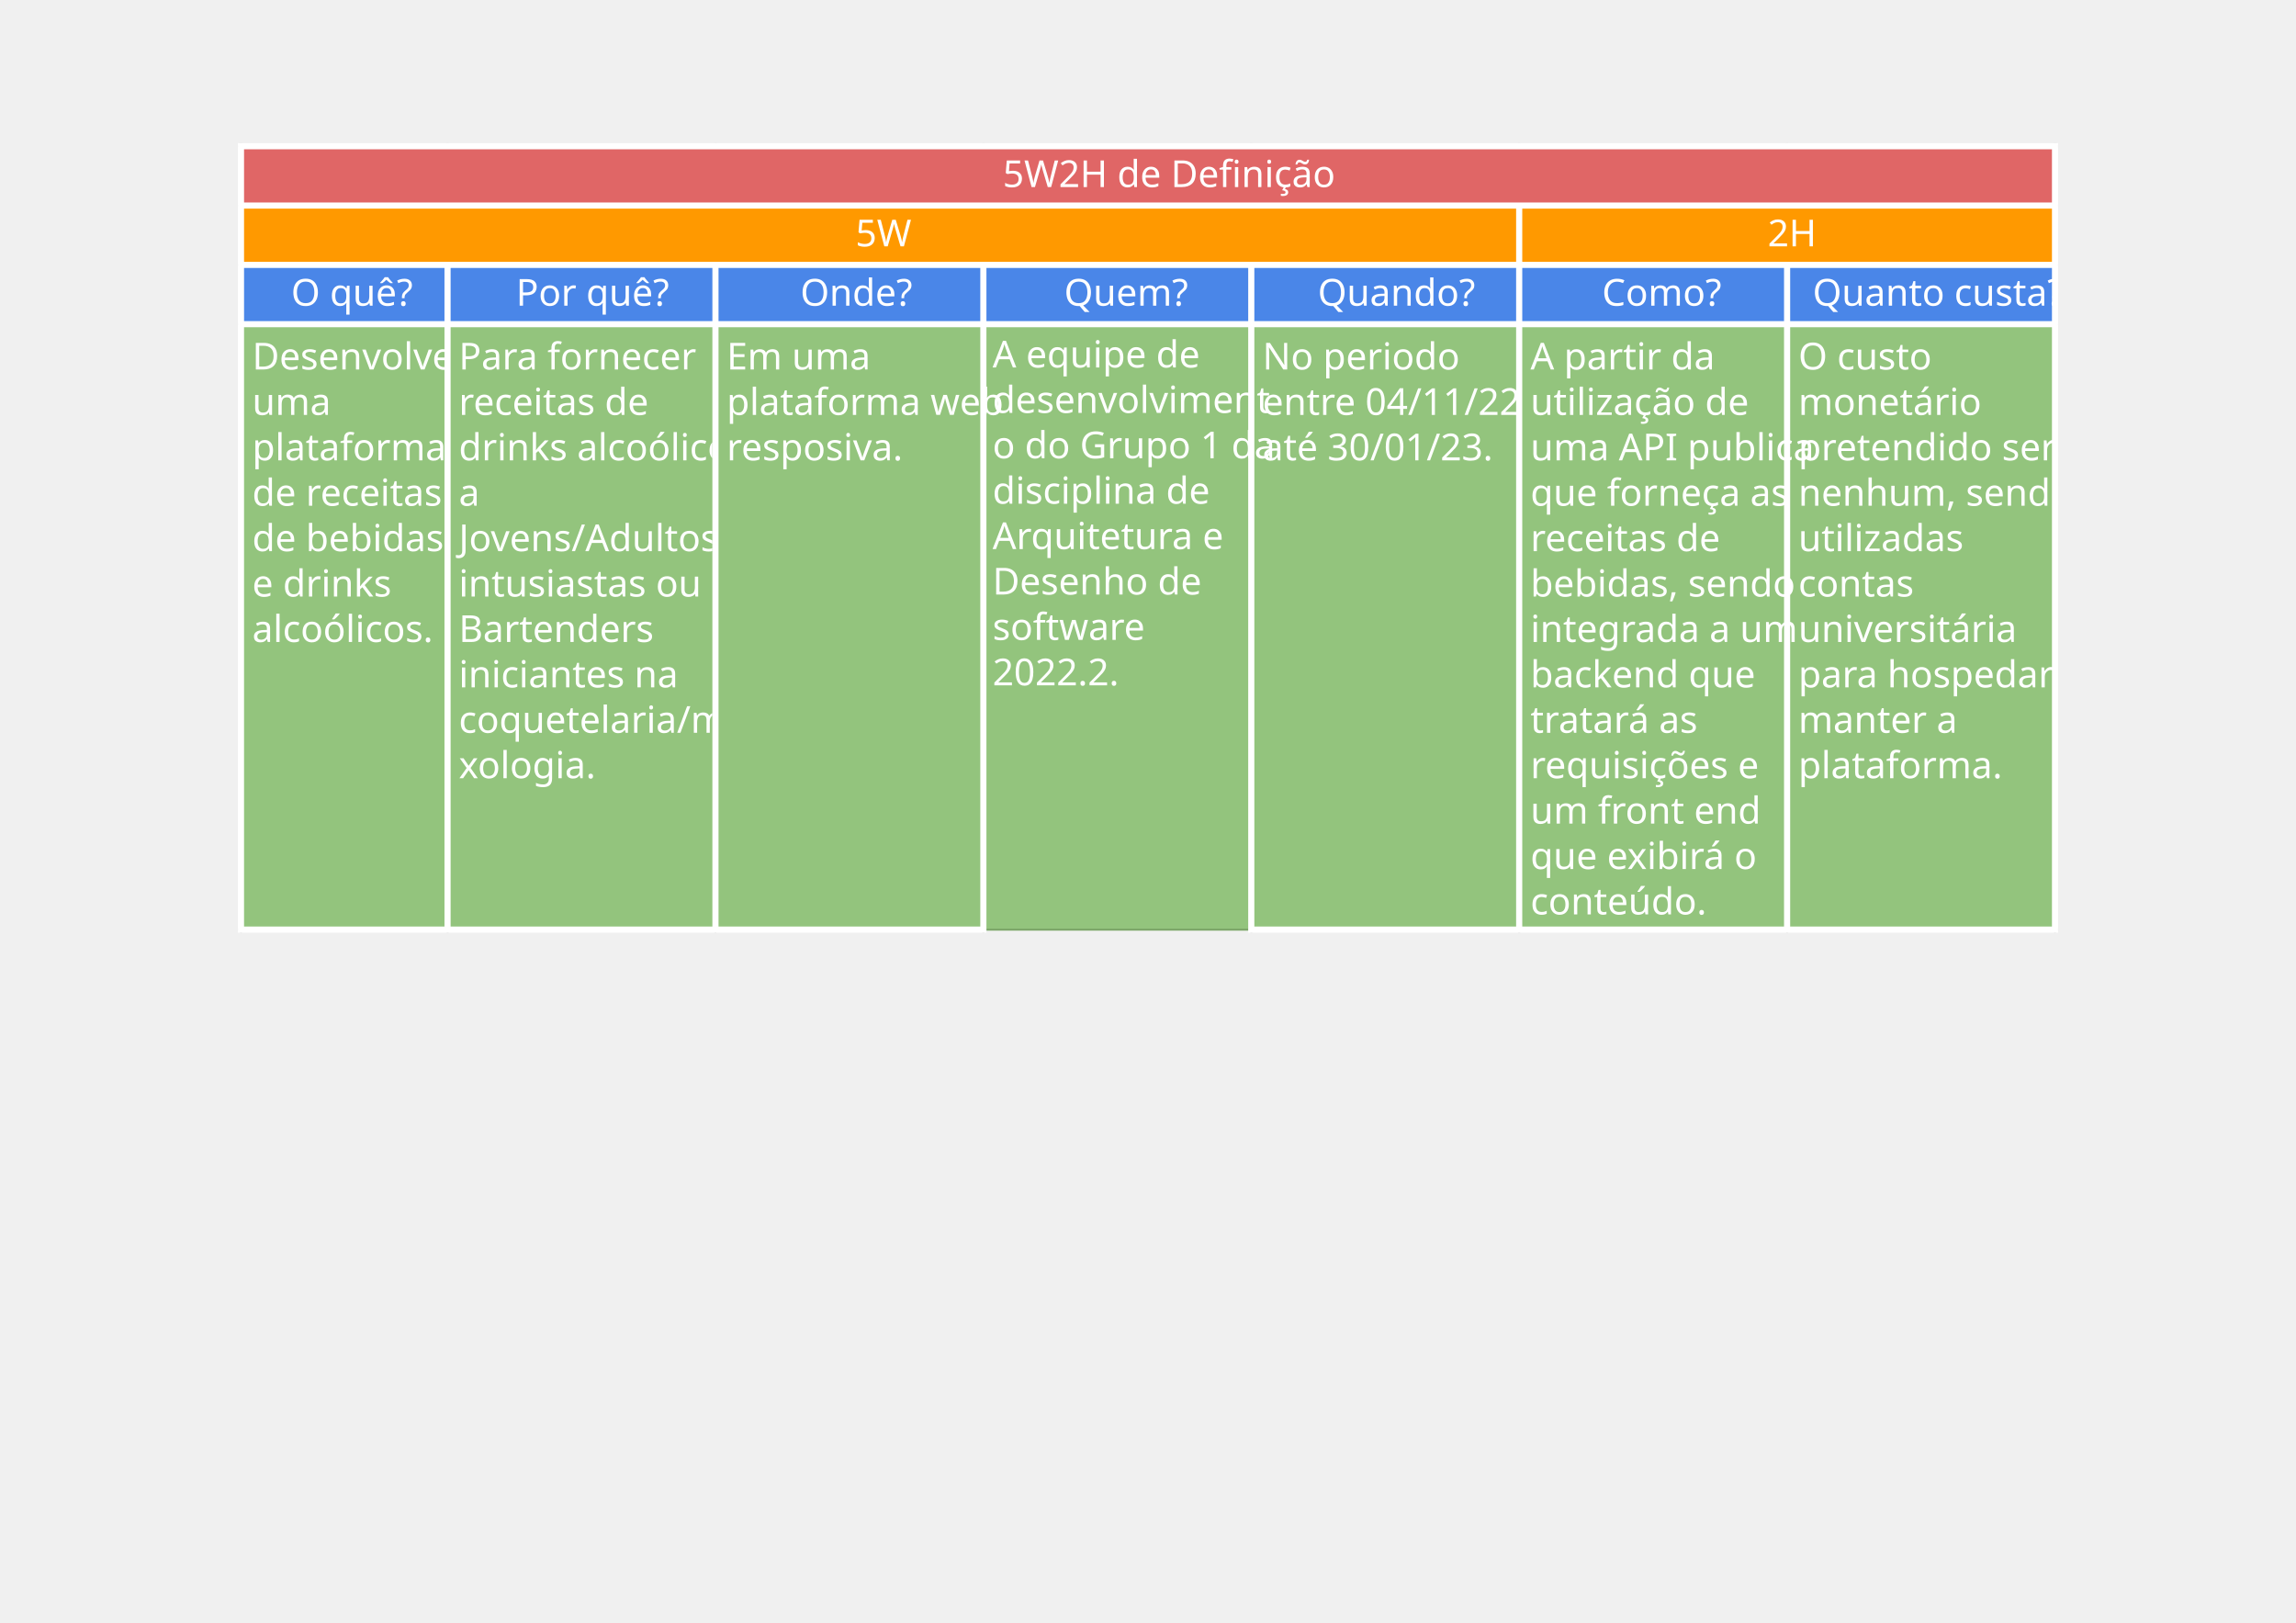
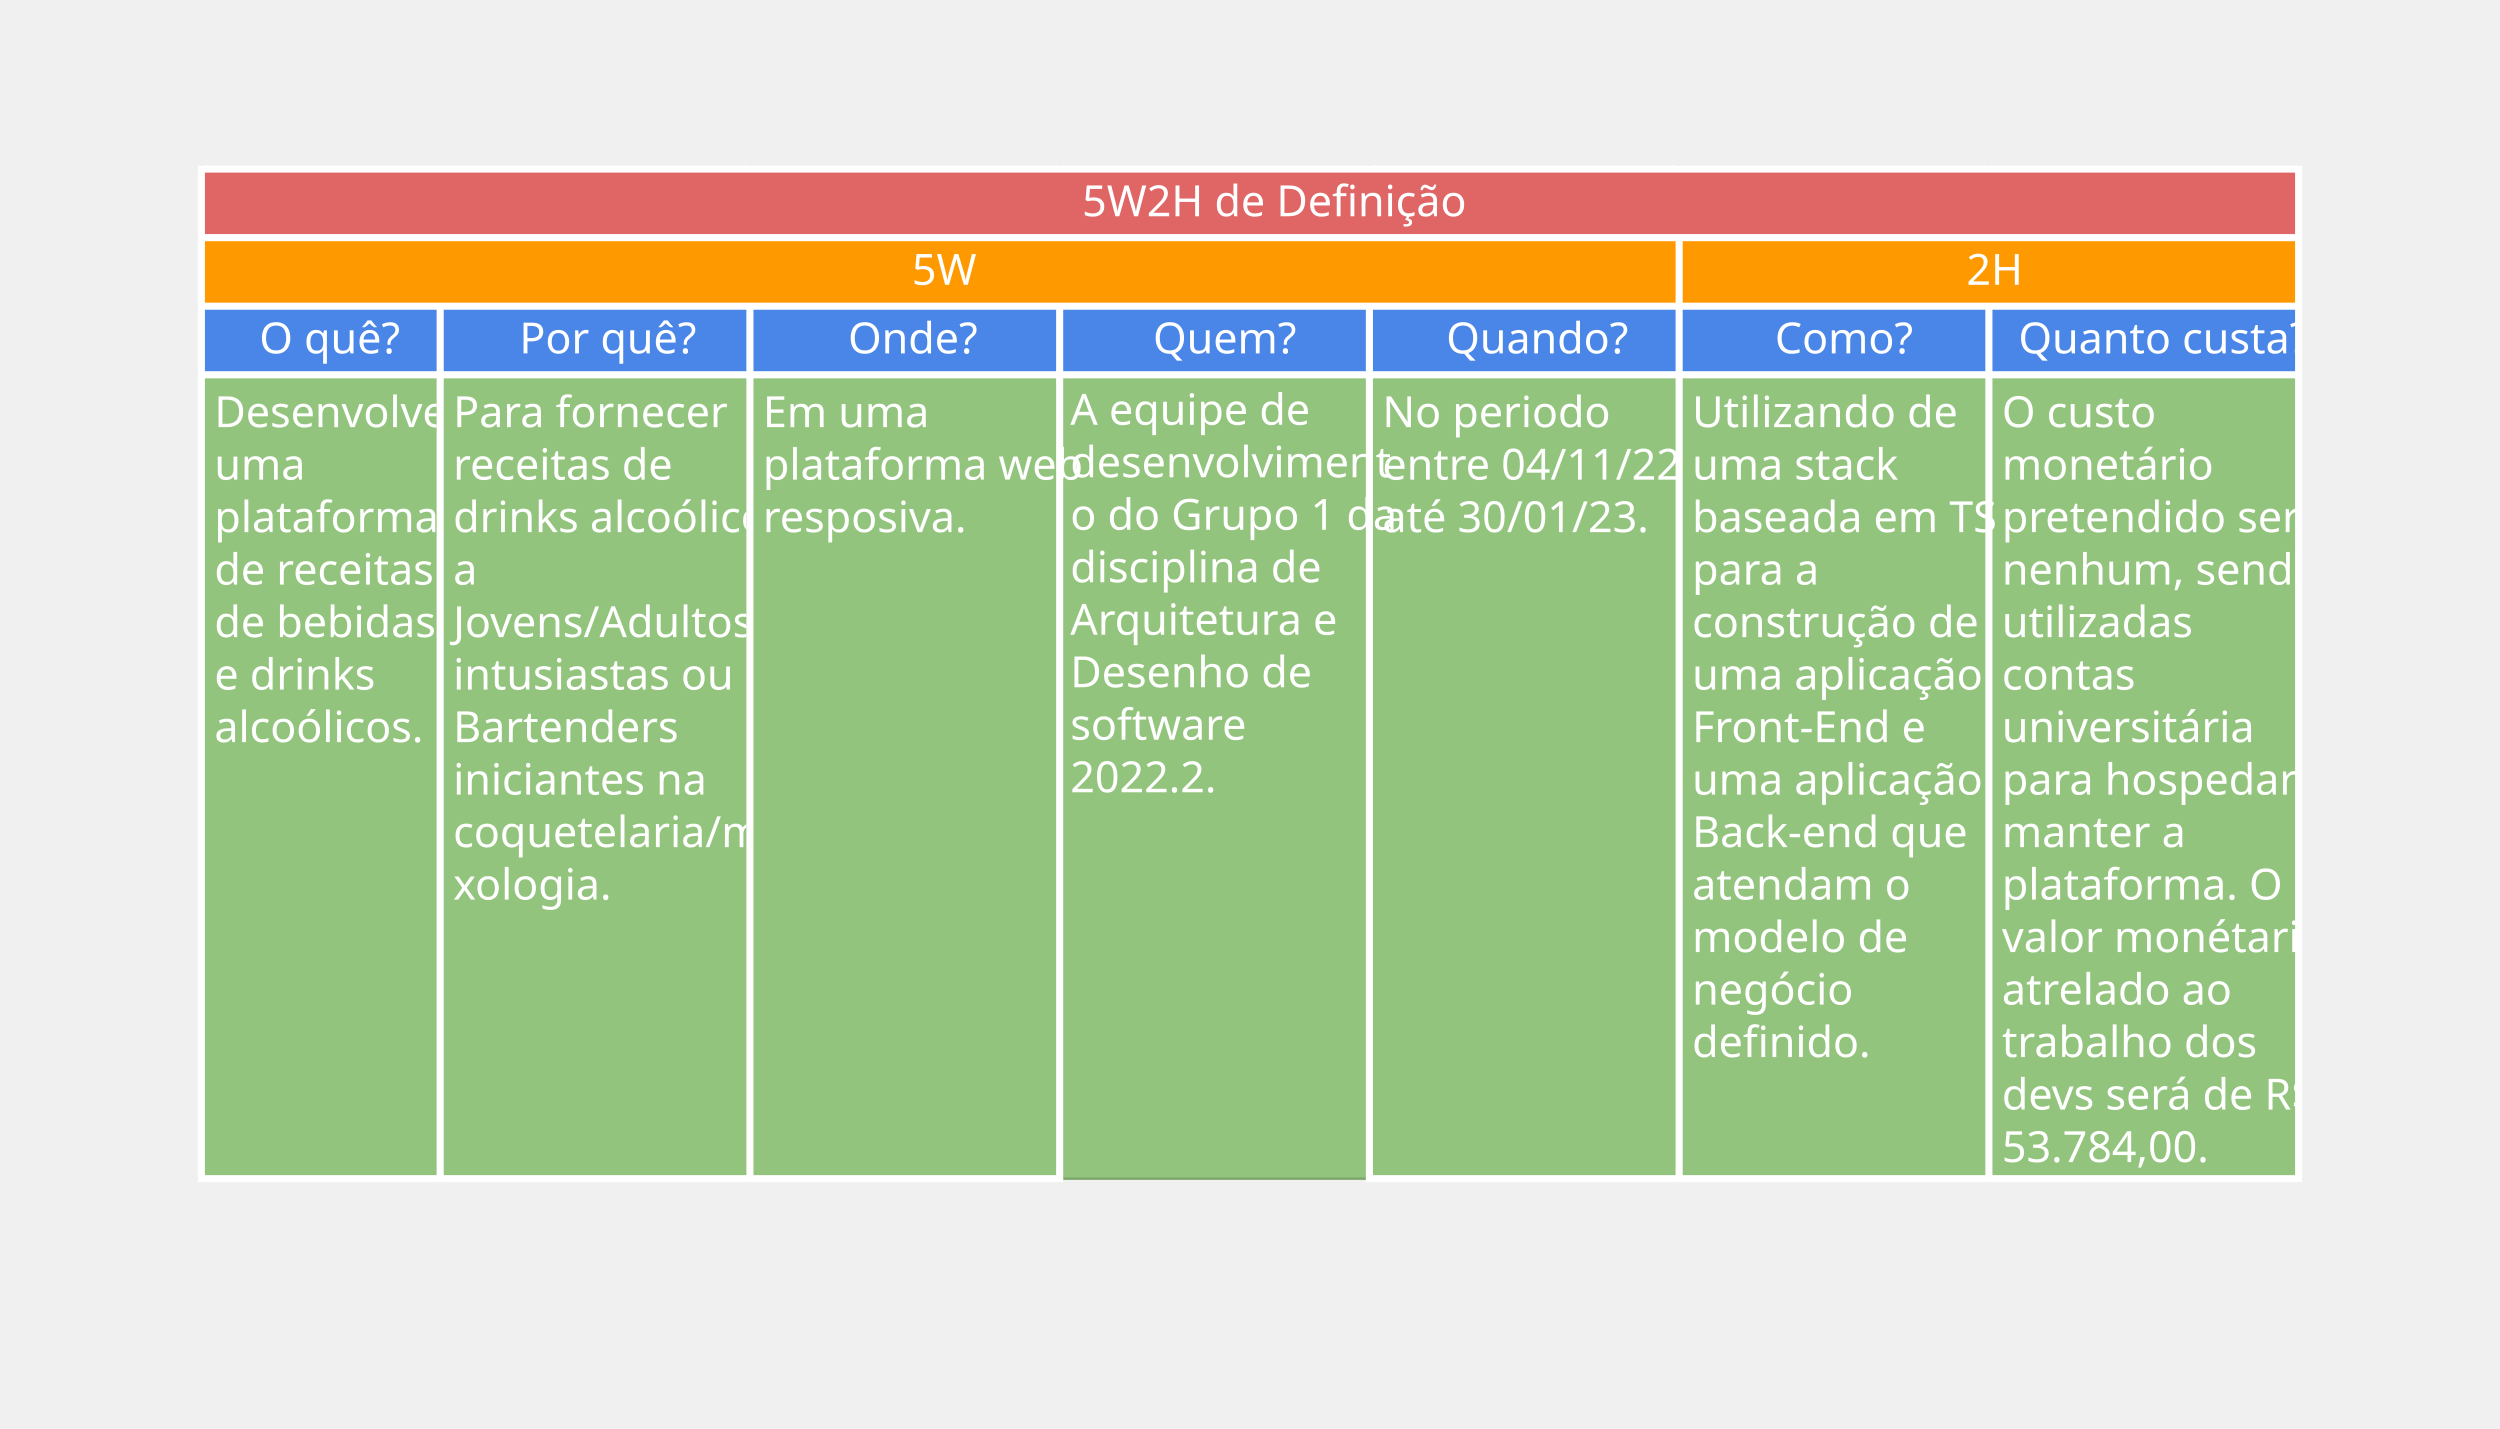
- <svg xmlns="http://www.w3.org/2000/svg" viewBox="0 0 1122.667 793.333" height="793.333" width="1122.667" xml:space="preserve" id="svg2" version="1.1">
+ <svg xmlns="http://www.w3.org/2000/svg" viewBox="0 0 1057.333 604" height="604" width="1057.333" xml:space="preserve" id="svg2" version="1.1">
  <defs id="defs6">
    <clipPath id="clipPath20" clipPathUnits="userSpaceOnUse">
-       <path id="path18" d="M -2,-2 H 888 V 384 H -2 Z" />
+       <path id="path18" d="M -2,-2 H 888 V 428 H -2 Z" />
    </clipPath>
    <clipPath id="clipPath84" clipPathUnits="userSpaceOnUse">
-       <path id="path82" d="M -2,-2 H 888 V 384 H -2 Z" />
+       <path id="path82" d="M -2,-2 H 888 V 428 H -2 Z" />
    </clipPath>
    <clipPath id="clipPath90" clipPathUnits="userSpaceOnUse">
-       <path id="path88" d="M 1,88 H 99 V 381 H 1 Z" />
+       <path id="path88" d="M 1,88 H 99 V 425 H 1 Z" />
    </clipPath>
    <clipPath id="clipPath128" clipPathUnits="userSpaceOnUse">
-       <path id="path126" d="M -2,-2 H 888 V 384 H -2 Z" />
+       <path id="path126" d="M -2,-2 H 888 V 428 H -2 Z" />
    </clipPath>
    <clipPath id="clipPath134" clipPathUnits="userSpaceOnUse">
-       <path id="path132" d="M 102,88 H 230 V 381 H 102 Z" />
+       <path id="path132" d="M 102,88 H 230 V 425 H 102 Z" />
    </clipPath>
    <clipPath id="clipPath184" clipPathUnits="userSpaceOnUse">
-       <path id="path182" d="M -2,-2 H 888 V 384 H -2 Z" />
+       <path id="path182" d="M -2,-2 H 888 V 428 H -2 Z" />
    </clipPath>
  </defs>
-   <g transform="matrix(1.333333,0,0,-1.333333,0,793.3333)" id="g10">
-     <g transform="matrix(1,0,0,-1,0,595)" id="g12">
-       <g transform="matrix(0.75,0,0,0.75,88.75,54)" id="g14">
+   <g transform="matrix(1.333333,0,0,-1.333333,0,604)" id="g10">
+     <g transform="matrix(1,0,0,-1,0,453)" id="g12">
+       <g transform="matrix(0.75,0,0,0.75,64.25,54)" id="g14">
        <g clip-path="url(#clipPath20)" id="g16">
          <path id="path22" style="fill:#e06666;fill-opacity:1;fill-rule:nonzero;stroke:none" d="M -1,-1 H 887 V 29 H -1 Z" />
          <path id="path24" style="fill:#ff9900;fill-opacity:1;fill-rule:nonzero;stroke:none" d="M -1,28 H 887 V 58 H -1 Z" />
          <path id="path26" style="fill:#4a86e8;fill-opacity:1;fill-rule:nonzero;stroke:none" d="M -1,57 H 887 V 87 H -1 Z" />
-           <path id="path28" style="fill:#93c47d;fill-opacity:1;fill-rule:nonzero;stroke:none" d="M -1,86 H 887 V 383 H -1 Z" />
+           <path id="path28" style="fill:#93c47d;fill-opacity:1;fill-rule:nonzero;stroke:none" d="M -1,86 H 887 V 427 H -1 Z" />
          <g id="g30">
-             <path id="path32" style="fill:#000000;fill-opacity:0.149;fill-rule:nonzero;stroke:none" d="m -1,0 v 0 h -1 v -1 h 1 z m 0,-1 v 0 -1 h 1 v 1 z m 0,30 v 0 h -1 v -1 h 1 z m 0,29 v 0 h -1 v -1 h 1 z m 0,29 v 0 h -1 v -1 h 1 z m 0,296 v 0 h -1 v -1 h 1 z M 100,-1 v 0 -1 h 1 v 1 z m 131,0 v 0 -1 h 1 v 1 z m 131,0 v 0 -1 h 1 v 1 z m 131,0 v 0 -1 h 1 v 1 z M 364,382 v 0 h 128 v 1 H 364 Z M 624,-1 v 0 -1 h 1 v 1 z m 131,0 v 0 -1 h 1 v 1 z m 131,0 v 0 -1 h 1 v 1 z M -1,384 v 0 -1 h 1 v 1 z m 101,0 v 0 -1 h 1 v 1 z m 131,0 v 0 -1 h 1 v 1 z m 131,0 v 0 -1 h 1 v 1 z m 131,0 v 0 -1 h 1 v 1 z m 131,0 v 0 -1 h 1 v 1 z m 131,0 v 0 -1 h 1 v 1 z m 131,0 v 0 -1 h 1 v 1 z M 888,0 v 0 h -1 v -1 h 1 z m 0,29 v 0 h -1 v -1 h 1 z m 0,29 v 0 h -1 v -1 h 1 z m 0,29 v 0 h -1 v -1 h 1 z m 0,296 v 0 h -1 v -1 h 1 z" />
-           </g>
-           <path id="path34" style="fill:none;stroke:#ffffff;stroke-width:3;stroke-linecap:butt;stroke-linejoin:miter;stroke-miterlimit:10;stroke-dasharray:none;stroke-opacity:1" d="M -0.5,-2 V 384 M 100.5,56 V 384 M 231.5,56 V 384 M -2,382.5 H 364 M 362.5,56 V 384 M 493.5,56 V 384 M 624.5,27 V 384 M 755.5,56 V 384 M -2,-0.5 h 890 m -890,29 h 890 m -890,29 h 890 m -890,29 h 890 m -396,296 H 888 M 886.5,-2 v 386" />
+             <path id="path32" style="fill:#000000;fill-opacity:0.149;fill-rule:nonzero;stroke:none" d="m -1,0 v 0 h -1 v -1 h 1 z m 0,-1 v 0 -1 h 1 v 1 z m 0,30 v 0 h -1 v -1 h 1 z m 0,29 v 0 h -1 v -1 h 1 z m 0,29 v 0 h -1 v -1 h 1 z m 0,340 v 0 h -1 v -1 h 1 z M 100,-1 v 0 -1 h 1 v 1 z m 131,0 v 0 -1 h 1 v 1 z m 131,0 v 0 -1 h 1 v 1 z m 131,0 v 0 -1 h 1 v 1 z M 364,426 v 0 h 128 v 1 H 364 Z M 624,-1 v 0 -1 h 1 v 1 z m 131,0 v 0 -1 h 1 v 1 z m 131,0 v 0 -1 h 1 v 1 z M -1,428 v 0 -1 h 1 v 1 z m 101,0 v 0 -1 h 1 v 1 z m 131,0 v 0 -1 h 1 v 1 z m 131,0 v 0 -1 h 1 v 1 z m 131,0 v 0 -1 h 1 v 1 z m 131,0 v 0 -1 h 1 v 1 z m 131,0 v 0 -1 h 1 v 1 z m 131,0 v 0 -1 h 1 v 1 z M 888,0 v 0 h -1 v -1 h 1 z m 0,29 v 0 h -1 v -1 h 1 z m 0,29 v 0 h -1 v -1 h 1 z m 0,29 v 0 h -1 v -1 h 1 z m 0,340 v 0 h -1 v -1 h 1 z" />
+           </g>
+           <path id="path34" style="fill:none;stroke:#ffffff;stroke-width:3;stroke-linecap:butt;stroke-linejoin:miter;stroke-miterlimit:10;stroke-dasharray:none;stroke-opacity:1" d="M -0.5,-2 V 428 M 100.5,56 V 428 M 231.5,56 V 428 M -2,426.5 H 364 M 362.5,56 V 428 M 493.5,56 V 428 M 624.5,27 V 428 M 755.5,56 V 428 M -2,-0.5 h 890 m -890,29 h 890 m -890,29 h 890 m -890,29 h 890 m -396,340 H 888 M 886.5,-2 v 430" />
          <text id="text38" style="font-variant:normal;font-weight:normal;font-size:18.2px;font-family:Calibri;-inkscape-font-specification:Calibri;writing-mode:lr-tb;fill:#ffffff;fill-opacity:1;fill-rule:nonzero;stroke:none" transform="translate(372,19.45312)">
            <tspan id="tspan36" y="0" x="0 9.209 25.389 34.598 45.937 50.05 59.605 68.65 72.764 83.957 92.856 98.407 102.575 112.13 116.298 123.833 132.551">5W2H de Definição</tspan>
          </text>
          <text id="text42" style="font-variant:normal;font-weight:normal;font-size:18.2px;font-family:Calibri;-inkscape-font-specification:Calibri;writing-mode:lr-tb;fill:#ffffff;fill-opacity:1;fill-rule:nonzero;stroke:none" transform="translate(300,48.45312)">
            <tspan id="tspan40" y="0" x="0 9.209">5W</tspan>
          </text>
          <text id="text46" style="font-variant:normal;font-weight:normal;font-size:18.2px;font-family:Calibri;-inkscape-font-specification:Calibri;writing-mode:lr-tb;fill:#ffffff;fill-opacity:1;fill-rule:nonzero;stroke:none" transform="translate(746,48.45312)">
            <tspan id="tspan44" y="0" x="0 9.209">2H</tspan>
          </text>
          <text id="text50" style="font-variant:normal;font-weight:normal;font-size:18.2px;font-family:Calibri;-inkscape-font-specification:Calibri;writing-mode:lr-tb;fill:#ffffff;fill-opacity:1;fill-rule:nonzero;stroke:none" transform="translate(24,77.45312)">
            <tspan id="tspan48" y="0" x="0 12.048 16.162 25.717 35.272 44.317">O quê?</tspan>
          </text>
          <text id="text54" style="font-variant:normal;font-weight:normal;font-size:18.2px;font-family:Calibri;-inkscape-font-specification:Calibri;writing-mode:lr-tb;fill:#ffffff;fill-opacity:1;fill-rule:nonzero;stroke:none" transform="translate(134,77.45312)">
            <tspan id="tspan52" y="0" x="0 9.027 18.619 24.952 29.065 38.62 48.175 57.221">Por quê?</tspan>
          </text>
          <text id="text58" style="font-variant:normal;font-weight:normal;font-size:18.2px;font-family:Calibri;-inkscape-font-specification:Calibri;writing-mode:lr-tb;fill:#ffffff;fill-opacity:1;fill-rule:nonzero;stroke:none" transform="translate(273,77.45312)">
            <tspan id="tspan56" y="0" x="0 12.048 21.603 31.158 40.204">Onde?</tspan>
          </text>
          <text id="text62" style="font-variant:normal;font-weight:normal;font-size:18.2px;font-family:Calibri;-inkscape-font-specification:Calibri;writing-mode:lr-tb;fill:#ffffff;fill-opacity:1;fill-rule:nonzero;stroke:none" transform="translate(402,77.45312)">
            <tspan id="tspan60" y="0" x="0 12.23 21.785 30.831 45.354">Quem?</tspan>
          </text>
          <text id="text66" style="font-variant:normal;font-weight:normal;font-size:18.2px;font-family:Calibri;-inkscape-font-specification:Calibri;writing-mode:lr-tb;fill:#ffffff;fill-opacity:1;fill-rule:nonzero;stroke:none" transform="translate(526,77.45312)">
            <tspan id="tspan64" y="0" x="0 12.23 21.785 30.503 40.058 49.613 59.205">Quando?</tspan>
          </text>
          <text id="text70" style="font-variant:normal;font-weight:normal;font-size:18.2px;font-family:Calibri;-inkscape-font-specification:Calibri;writing-mode:lr-tb;fill:#ffffff;fill-opacity:1;fill-rule:nonzero;stroke:none" transform="translate(665,77.45312)">
            <tspan id="tspan68" y="0" x="0 9.701 19.292 33.816 43.407">Como?</tspan>
          </text>
          <text id="text74" style="font-variant:normal;font-weight:normal;font-size:18.2px;font-family:Calibri;-inkscape-font-specification:Calibri;writing-mode:lr-tb;fill:#ffffff;fill-opacity:1;fill-rule:nonzero;stroke:none" transform="translate(768,77.45312)">
            <tspan id="tspan72" y="0" x="0 12.23 21.785 30.503 39.894 45.809 55.401 59.514 67.194 76.749 83.665 89.526 98.244">Quanto custa?</tspan>
          </text>
        </g>
      </g>
      <g id="g76">
-         <g transform="matrix(0.75,0,0,0.75,88.75,54)" id="g78">
+         <g transform="matrix(0.75,0,0,0.75,64.25,54)" id="g78">
          <g clip-path="url(#clipPath84)" id="g80">
            <g clip-path="url(#clipPath90)" id="g86">
              <text id="text94" style="font-variant:normal;font-weight:normal;font-size:18.2px;font-family:Calibri;-inkscape-font-specification:Calibri;writing-mode:lr-tb;fill:#ffffff;fill-opacity:1;fill-rule:nonzero;stroke:none" transform="translate(5,108.6547)">
                <tspan id="tspan92" y="0" x="0 11.193 20.238 27.355 36.4 45.664 53.708 63.3 67.467 75.512 84.557 90.891">Desenvolver </tspan>
              </text>
              <text id="text98" style="font-variant:normal;font-weight:normal;font-size:18.2px;font-family:Calibri;-inkscape-font-specification:Calibri;writing-mode:lr-tb;fill:#ffffff;fill-opacity:1;fill-rule:nonzero;stroke:none" transform="translate(5,130.8562)">
                <tspan id="tspan96" y="0" x="0 9.555 24.079 32.796">uma </tspan>
              </text>
              <text id="text102" style="font-variant:normal;font-weight:normal;font-size:18.2px;font-family:Calibri;-inkscape-font-specification:Calibri;writing-mode:lr-tb;fill:#ffffff;fill-opacity:1;fill-rule:nonzero;stroke:none" transform="translate(5,153.0577)">
                <tspan id="tspan100" y="0" x="0 9.555 13.723 22.277 28.137 36.764 41.951 51.542 57.876 72.4 81.117">plataforma </tspan>
              </text>
              <text id="text106" style="font-variant:normal;font-weight:normal;font-size:18.2px;font-family:Calibri;-inkscape-font-specification:Calibri;writing-mode:lr-tb;fill:#ffffff;fill-opacity:1;fill-rule:nonzero;stroke:none" transform="translate(5,175.2593)">
                <tspan id="tspan104" y="0" x="0 9.555 18.6 22.714 28.811 37.856 45.536 54.582 58.75 64.61 73.328 80.444">de receitas </tspan>
              </text>
              <text id="text110" style="font-variant:normal;font-weight:normal;font-size:18.2px;font-family:Calibri;-inkscape-font-specification:Calibri;writing-mode:lr-tb;fill:#ffffff;fill-opacity:1;fill-rule:nonzero;stroke:none" transform="translate(5,197.4608)">
                <tspan id="tspan108" y="0" x="0 9.555 18.6 22.714 32.269 41.314 50.869 55.037 64.592 73.31 80.426">de bebidas </tspan>
              </text>
              <text id="text114" style="font-variant:normal;font-weight:normal;font-size:18.2px;font-family:Calibri;-inkscape-font-specification:Calibri;writing-mode:lr-tb;fill:#ffffff;fill-opacity:1;fill-rule:nonzero;stroke:none" transform="translate(5,219.6624)">
                <tspan id="tspan112" y="0" x="0 9.045 13.159 22.714 29.047 33.215 42.77 50.869 57.985">e drinks </tspan>
              </text>
              <text id="text118" style="font-variant:normal;font-weight:normal;font-size:18.2px;font-family:Calibri;-inkscape-font-specification:Calibri;writing-mode:lr-tb;fill:#ffffff;fill-opacity:1;fill-rule:nonzero;stroke:none" transform="translate(5,241.8639)">
                <tspan id="tspan116" y="0" x="0 8.718 12.886 20.42 30.012 39.603 43.771 47.939 55.474 65.065 72.181">alcoólicos.</tspan>
              </text>
            </g>
          </g>
        </g>
      </g>
      <g id="g120">
-         <g transform="matrix(0.75,0,0,0.75,88.75,54)" id="g122">
+         <g transform="matrix(0.75,0,0,0.75,64.25,54)" id="g122">
          <g clip-path="url(#clipPath128)" id="g124">
            <g clip-path="url(#clipPath134)" id="g130">
              <text id="text138" style="font-variant:normal;font-weight:normal;font-size:18.2px;font-family:Calibri;-inkscape-font-specification:Calibri;writing-mode:lr-tb;fill:#ffffff;fill-opacity:1;fill-rule:nonzero;stroke:none" transform="translate(106,108.6547)">
                <tspan id="tspan136" y="0" x="0 9.009 17.727 23.696 32.414 36.527 41.714 51.306 57.639 67.194 76.24 83.92 92.966 99.299">Para fornecer </tspan>
              </text>
              <text id="text142" style="font-variant:normal;font-weight:normal;font-size:18.2px;font-family:Calibri;-inkscape-font-specification:Calibri;writing-mode:lr-tb;fill:#ffffff;fill-opacity:1;fill-rule:nonzero;stroke:none" transform="translate(106,130.8562)">
                <tspan id="tspan140" y="0" x="0 6.097 15.142 22.823 31.868 36.036 41.896 50.614 57.73 61.844 71.399 80.444">receitas de </tspan>
              </text>
              <text id="text146" style="font-variant:normal;font-weight:normal;font-size:18.2px;font-family:Calibri;-inkscape-font-specification:Calibri;writing-mode:lr-tb;fill:#ffffff;fill-opacity:1;fill-rule:nonzero;stroke:none" transform="translate(106,153.0577)">
                <tspan id="tspan144" y="0" x="0 9.555 15.889 20.056 29.611 37.71 44.827 48.94 57.658 61.825 69.36 78.952 88.543 92.711 96.879 104.413 114.005 121.121">drinks alcoólicos </tspan>
              </text>
              <text id="text150" style="font-variant:normal;font-weight:normal;font-size:18.2px;font-family:Calibri;-inkscape-font-specification:Calibri;writing-mode:lr-tb;fill:#ffffff;fill-opacity:1;fill-rule:nonzero;stroke:none" transform="translate(106,175.2593)">
                <tspan id="tspan148" y="0" x="0 8.718">a </tspan>
              </text>
              <text id="text154" style="font-variant:normal;font-weight:normal;font-size:18.2px;font-family:Calibri;-inkscape-font-specification:Calibri;writing-mode:lr-tb;fill:#ffffff;fill-opacity:1;fill-rule:nonzero;stroke:none" transform="translate(106,197.4608)">
                <tspan id="tspan152" y="0" x="0 5.788 15.306 23.351 32.396 41.951 49.067 55.474 65.993 75.548 85.103 89.271 95.186 104.777 111.894">Jovens/Adultos </tspan>
              </text>
              <text id="text158" style="font-variant:normal;font-weight:normal;font-size:18.2px;font-family:Calibri;-inkscape-font-specification:Calibri;writing-mode:lr-tb;fill:#ffffff;fill-opacity:1;fill-rule:nonzero;stroke:none" transform="translate(106,219.6624)">
                <tspan id="tspan156" y="0" x="0 4.168 13.559 19.638 29.193 36.309 40.477 49.195 56.111 61.971 70.689 77.805 81.918 91.51 101.065">intusiastas ou </tspan>
              </text>
              <text id="text162" style="font-variant:normal;font-weight:normal;font-size:18.2px;font-family:Calibri;-inkscape-font-specification:Calibri;writing-mode:lr-tb;fill:#ffffff;fill-opacity:1;fill-rule:nonzero;stroke:none" transform="translate(106,241.8639)">
                <tspan id="tspan160" y="0" x="0 9.883 18.6 24.934 30.831 39.876 49.431 58.986 68.032 74.056 81.172">Bartenders </tspan>
              </text>
              <text id="text166" style="font-variant:normal;font-weight:normal;font-size:18.2px;font-family:Calibri;-inkscape-font-specification:Calibri;writing-mode:lr-tb;fill:#ffffff;fill-opacity:1;fill-rule:nonzero;stroke:none" transform="translate(106,264.0654)">
                <tspan id="tspan164" y="0" x="0 4.168 13.723 17.891 25.571 29.739 38.457 47.848 53.745 62.79 69.906 74.019 83.574 92.292">iniciantes na </tspan>
              </text>
              <text id="text170" style="font-variant:normal;font-weight:normal;font-size:18.2px;font-family:Calibri;-inkscape-font-specification:Calibri;writing-mode:lr-tb;fill:#ffffff;fill-opacity:1;fill-rule:nonzero;stroke:none" transform="translate(106,286.267)">
                <tspan id="tspan168" y="0" x="0 7.535 17.126 26.681 36.236 45.191 51.087 60.133 64.301 73.018 79.352 83.52 92.238 99.263 113.786">coquetelaria/mi</tspan>
              </text>
              <text id="text174" style="font-variant:normal;font-weight:normal;font-size:18.2px;font-family:Calibri;-inkscape-font-specification:Calibri;writing-mode:lr-tb;fill:#ffffff;fill-opacity:1;fill-rule:nonzero;stroke:none" transform="translate(106,308.4685)">
                <tspan id="tspan172" y="0" x="0 7.407 16.999 21.167 30.758 39.312 43.48 52.198">xologia.</tspan>
              </text>
            </g>
          </g>
        </g>
      </g>
      <g id="g176">
-         <g transform="matrix(0.75,0,0,0.75,88.75,54)" id="g178">
+         <g transform="matrix(0.75,0,0,0.75,64.25,54)" id="g178">
          <g clip-path="url(#clipPath184)" id="g180">
            <text id="text188" style="font-variant:normal;font-weight:normal;font-size:18.2px;font-family:Calibri;-inkscape-font-specification:Calibri;writing-mode:lr-tb;fill:#ffffff;fill-opacity:1;fill-rule:nonzero;stroke:none" transform="translate(237,108.6547)">
              <tspan id="tspan186" y="0" x="0 8.882 23.405 27.518 37.073 51.597 60.315">Em uma </tspan>
            </text>
            <text id="text192" style="font-variant:normal;font-weight:normal;font-size:18.2px;font-family:Calibri;-inkscape-font-specification:Calibri;writing-mode:lr-tb;fill:#ffffff;fill-opacity:1;fill-rule:nonzero;stroke:none" transform="translate(237,130.8562)">
              <tspan id="tspan190" y="0" x="0 9.555 13.723 22.277 28.137 36.764 41.951 51.542 57.876 72.4 81.117 85.231 98.08 107.125 116.68">plataforma web </tspan>
            </text>
            <text id="text196" style="font-variant:normal;font-weight:normal;font-size:18.2px;font-family:Calibri;-inkscape-font-specification:Calibri;writing-mode:lr-tb;fill:#ffffff;fill-opacity:1;fill-rule:nonzero;stroke:none" transform="translate(237,153.0577)">
              <tspan id="tspan194" y="0" x="0 6.097 15.142 22.259 31.814 41.405 48.521 52.689 60.642 69.36">resposiva.</tspan>
            </text>
            <text id="text200" style="font-variant:normal;font-weight:normal;font-size:18.2px;font-family:Calibri;-inkscape-font-specification:Calibri;writing-mode:lr-tb;fill:#ffffff;fill-opacity:1;fill-rule:nonzero;stroke:none" transform="translate(367,107.6547)">
              <tspan id="tspan198" y="0" x="0 10.52 14.633 23.678 33.233 42.788 46.956 56.511 65.556 69.67 79.225 88.27">A equipe de </tspan>
            </text>
            <text id="text204" style="font-variant:normal;font-weight:normal;font-size:18.2px;font-family:Calibri;-inkscape-font-specification:Calibri;writing-mode:lr-tb;fill:#ffffff;fill-opacity:1;fill-rule:nonzero;stroke:none" transform="translate(367,129.8562)">
              <tspan id="tspan202" y="0" x="0 9.555 18.6 25.717 34.762 44.026 52.07 61.662 65.829 74.038 78.205 92.729 101.774 111.166">desenvolviment</tspan>
            </text>
            <text id="text208" style="font-variant:normal;font-weight:normal;font-size:18.2px;font-family:Calibri;-inkscape-font-specification:Calibri;writing-mode:lr-tb;fill:#ffffff;fill-opacity:1;fill-rule:nonzero;stroke:none" transform="translate(367,152.0577)">
              <tspan id="tspan206" y="0" x="0 9.591 13.705 23.26 32.851 36.964 48.43 54.764 64.319 73.874 83.465 87.578 96.788 100.901 110.456 119.174">o do Grupo 1 da </tspan>
            </text>
            <text id="text212" style="font-variant:normal;font-weight:normal;font-size:18.2px;font-family:Calibri;-inkscape-font-specification:Calibri;writing-mode:lr-tb;fill:#ffffff;fill-opacity:1;fill-rule:nonzero;stroke:none" transform="translate(367,174.2593)">
              <tspan id="tspan210" y="0" x="0 9.555 13.723 20.839 28.519 32.687 42.242 46.41 50.578 60.133 68.851 72.964 82.519 91.564">disciplina de </tspan>
            </text>
            <text id="text216" style="font-variant:normal;font-weight:normal;font-size:18.2px;font-family:Calibri;-inkscape-font-specification:Calibri;writing-mode:lr-tb;fill:#ffffff;fill-opacity:1;fill-rule:nonzero;stroke:none" transform="translate(367,196.4608)">
              <tspan id="tspan214" y="0" x="0 10.52 16.617 26.172 35.727 39.894 45.791 54.746 60.824 70.379 76.349 85.067 89.18 98.225">Arquitetura e </tspan>
            </text>
            <text id="text220" style="font-variant:normal;font-weight:normal;font-size:18.2px;font-family:Calibri;-inkscape-font-specification:Calibri;writing-mode:lr-tb;fill:#ffffff;fill-opacity:1;fill-rule:nonzero;stroke:none" transform="translate(367,218.6624)">
              <tspan id="tspan218" y="0" x="0 11.193 20.238 27.355 36.4 45.955 55.51 65.101 69.215 78.77 87.815">Desenho de </tspan>
            </text>
            <text id="text224" style="font-variant:normal;font-weight:normal;font-size:18.2px;font-family:Calibri;-inkscape-font-specification:Calibri;writing-mode:lr-tb;fill:#ffffff;fill-opacity:1;fill-rule:nonzero;stroke:none" transform="translate(367,240.8639)">
              <tspan id="tspan222" y="0" x="0 7.116 16.708 22.259 28.337 41.132 49.85 55.947 64.992">software </tspan>
            </text>
            <text id="text228" style="font-variant:normal;font-weight:normal;font-size:18.2px;font-family:Calibri;-inkscape-font-specification:Calibri;writing-mode:lr-tb;fill:#ffffff;fill-opacity:1;fill-rule:nonzero;stroke:none" transform="translate(367,263.0654)">
              <tspan id="tspan226" y="0" x="0 9.209 18.418 27.628 36.837 41.423 50.632">2022.2.</tspan>
            </text>
            <text id="text232" style="font-variant:normal;font-weight:normal;font-size:18.2px;font-family:Calibri;-inkscape-font-specification:Calibri;writing-mode:lr-tb;fill:#ffffff;fill-opacity:1;fill-rule:nonzero;stroke:none" transform="translate(499,108.6547)">
              <tspan id="tspan230" y="0" x="0 11.739 21.33 25.444 34.999 44.044 50.378 54.545 64.137 73.692 83.283">No periodo </tspan>
            </text>
            <text id="text236" style="font-variant:normal;font-weight:normal;font-size:18.2px;font-family:Calibri;-inkscape-font-specification:Calibri;writing-mode:lr-tb;fill:#ffffff;fill-opacity:1;fill-rule:nonzero;stroke:none" transform="translate(499,130.8562)">
              <tspan id="tspan234" y="0" x="0 9.045 18.437 24.515 30.612 39.658 43.771 52.98 62.189 69.215 78.424 87.633 94.658 103.867 113.077">entre 04/11/22 </tspan>
            </text>
            <text id="text240" style="font-variant:normal;font-weight:normal;font-size:18.2px;font-family:Calibri;-inkscape-font-specification:Calibri;writing-mode:lr-tb;fill:#ffffff;fill-opacity:1;fill-rule:nonzero;stroke:none" transform="translate(499,153.0577)">
              <tspan id="tspan238" y="0" x="0 8.554 14.451 23.496 27.609 36.819 46.028 53.053 62.262 71.471 78.497 87.706 96.915">até 30/01/23.</tspan>
            </text>
            <text id="text244" style="font-variant:normal;font-weight:normal;font-size:18.2px;font-family:Calibri;-inkscape-font-specification:Calibri;writing-mode:lr-tb;fill:#ffffff;fill-opacity:1;fill-rule:nonzero;stroke:none" transform="translate(630,108.6547)">
-               <tspan id="tspan242" y="0" x="0 10.52 14.633 24.188 32.906 39.239 45.318 49.486 55.819 59.933 69.488 78.205">A partir da </tspan>
+               <tspan id="tspan242" y="0" x="0 11.666 17.745 21.913 26.081 30.248 37.146 45.864 55.419 64.974 74.565 78.679 88.234 97.279">Utilizando de </tspan>
            </text>
            <text id="text248" style="font-variant:normal;font-weight:normal;font-size:18.2px;font-family:Calibri;-inkscape-font-specification:Calibri;writing-mode:lr-tb;fill:#ffffff;fill-opacity:1;fill-rule:nonzero;stroke:none" transform="translate(630,130.8562)">
-               <tspan id="tspan246" y="0" x="0 9.555 15.634 19.802 23.969 28.137 35.035 43.753 51.288 60.005 69.597 73.71 83.265 92.31">utilização de </tspan>
+               <tspan id="tspan246" y="0" x="0 9.555 24.079 32.796 36.91 43.826 49.686 58.404 66.084 74.347">uma stack </tspan>
            </text>
            <text id="text252" style="font-variant:normal;font-weight:normal;font-size:18.2px;font-family:Calibri;-inkscape-font-specification:Calibri;writing-mode:lr-tb;fill:#ffffff;fill-opacity:1;fill-rule:nonzero;stroke:none" transform="translate(630,153.0577)">
-               <tspan id="tspan250" y="0" x="0 9.555 24.079 32.796 36.91 47.429 56.82 61.389 65.502 75.057 84.612 94.167 98.335 102.502 110.037 118.755">uma API publica </tspan>
+               <tspan id="tspan250" y="0" x="0 9.555 18.273 25.389 34.434 43.152 52.707 61.425 65.538 74.584 89.107 93.22 102.011 110.365">baseada em TS </tspan>
            </text>
            <text id="text256" style="font-variant:normal;font-weight:normal;font-size:18.2px;font-family:Calibri;-inkscape-font-specification:Calibri;writing-mode:lr-tb;fill:#ffffff;fill-opacity:1;fill-rule:nonzero;stroke:none" transform="translate(630,175.2593)">
-               <tspan id="tspan254" y="0" x="0 9.555 19.11 28.155 32.269 37.456 47.047 53.381 62.936 71.981 79.516 88.234 92.347 101.065 108.181">que forneça as </tspan>
+               <tspan id="tspan254" y="0" x="0 9.555 18.273 24.242 32.96 37.073 45.791">para a </tspan>
            </text>
            <text id="text260" style="font-variant:normal;font-weight:normal;font-size:18.2px;font-family:Calibri;-inkscape-font-specification:Calibri;writing-mode:lr-tb;fill:#ffffff;fill-opacity:1;fill-rule:nonzero;stroke:none" transform="translate(630,197.4608)">
-               <tspan id="tspan258" y="0" x="0 6.097 15.142 22.823 31.868 36.036 41.896 50.614 57.73 61.844 71.399 80.444">receitas de </tspan>
+               <tspan id="tspan258" y="0" x="0 7.535 17.126 26.681 33.597 39.676 46.01 55.565 63.099 71.817 81.409 85.522 95.077 104.122">construção de </tspan>
            </text>
            <text id="text264" style="font-variant:normal;font-weight:normal;font-size:18.2px;font-family:Calibri;-inkscape-font-specification:Calibri;writing-mode:lr-tb;fill:#ffffff;fill-opacity:1;fill-rule:nonzero;stroke:none" transform="translate(630,219.6624)">
-               <tspan id="tspan262" y="0" x="0 9.555 18.6 28.155 32.323 41.878 50.596 57.712 62.244 66.357 73.473 82.519 92.074 101.629 111.22">bebidas, sendo </tspan>
+               <tspan id="tspan262" y="0" x="0 9.555 24.079 32.796 36.91 45.627 55.182 59.35 63.518 71.053 79.771 87.305 96.023 105.615">uma aplicação </tspan>
            </text>
            <text id="text268" style="font-variant:normal;font-weight:normal;font-size:18.2px;font-family:Calibri;-inkscape-font-specification:Calibri;writing-mode:lr-tb;fill:#ffffff;fill-opacity:1;fill-rule:nonzero;stroke:none" transform="translate(630,241.8639)">
-               <tspan id="tspan266" y="0" x="0 4.168 13.559 19.456 28.501 37.055 43.025 51.743 61.298 70.015 74.129 82.846 86.96 96.515 111.038">integrada a um </tspan>
+               <tspan id="tspan266" y="0" x="0 8.354 14.396 23.988 33.379 38.912 44.481 53.362 62.917 72.472 76.586 85.631">Front-End e </tspan>
            </text>
            <text id="text272" style="font-variant:normal;font-weight:normal;font-size:18.2px;font-family:Calibri;-inkscape-font-specification:Calibri;writing-mode:lr-tb;fill:#ffffff;fill-opacity:1;fill-rule:nonzero;stroke:none" transform="translate(630,264.0654)">
-               <tspan id="tspan270" y="0" x="0 9.555 18.273 25.953 33.634 42.679 52.234 61.789 65.902 75.457 85.012 94.058">backend que </tspan>
+               <tspan id="tspan270" y="0" x="0 9.555 24.079 32.796 36.91 45.627 55.182 59.35 63.518 71.053 79.771 87.305 96.023 105.615">uma aplicação </tspan>
            </text>
            <text id="text276" style="font-variant:normal;font-weight:normal;font-size:18.2px;font-family:Calibri;-inkscape-font-specification:Calibri;writing-mode:lr-tb;fill:#ffffff;fill-opacity:1;fill-rule:nonzero;stroke:none" transform="translate(630,286.267)">
-               <tspan id="tspan274" y="0" x="0 6.079 12.048 20.602 26.463 35.181 41.15 49.868 53.981 62.699 69.815">tratará as </tspan>
+               <tspan id="tspan274" y="0" x="0 9.883 18.6 26.281 33.87 39.439 48.485 58.04 67.595 71.708 81.263 90.818 99.863">Back-end que </tspan>
            </text>
            <text id="text280" style="font-variant:normal;font-weight:normal;font-size:18.2px;font-family:Calibri;-inkscape-font-specification:Calibri;writing-mode:lr-tb;fill:#ffffff;fill-opacity:1;fill-rule:nonzero;stroke:none" transform="translate(630,308.4685)">
-               <tspan id="tspan278" y="0" x="0 6.097 15.142 24.697 34.252 38.42 45.536 49.704 57.239 66.83 75.876 82.992 87.105 96.151">requisições e </tspan>
+               <tspan id="tspan278" y="0" x="0 8.554 14.451 23.496 33.051 42.606 51.324 65.848 69.961 79.552">atendam o </tspan>
            </text>
            <text id="text284" style="font-variant:normal;font-weight:normal;font-size:18.2px;font-family:Calibri;-inkscape-font-specification:Calibri;writing-mode:lr-tb;fill:#ffffff;fill-opacity:1;fill-rule:nonzero;stroke:none" transform="translate(630,330.67)">
-               <tspan id="tspan282" y="0" x="0 9.555 24.079 28.192 33.743 39.785 49.377 58.768 64.847 68.96 78.005 87.56 97.115">um front end </tspan>
+               <tspan id="tspan282" y="0" x="0 14.524 24.115 33.67 42.715 46.883 56.475 60.588 70.143 79.188">modelo de </tspan>
            </text>
            <text id="text288" style="font-variant:normal;font-weight:normal;font-size:18.2px;font-family:Calibri;-inkscape-font-specification:Calibri;writing-mode:lr-tb;fill:#ffffff;fill-opacity:1;fill-rule:nonzero;stroke:none" transform="translate(630,352.8716)">
-               <tspan id="tspan286" y="0" x="0 9.555 19.11 28.155 32.269 41.041 48.922 53.089 62.644 66.812 72.782 81.5 85.613 95.204">que exibirá o </tspan>
+               <tspan id="tspan286" y="0" x="0 9.555 18.6 27.045 36.637 44.317 48.485 58.076">negócio </tspan>
            </text>
            <text id="text292" style="font-variant:normal;font-weight:normal;font-size:18.2px;font-family:Calibri;-inkscape-font-specification:Calibri;writing-mode:lr-tb;fill:#ffffff;fill-opacity:1;fill-rule:nonzero;stroke:none" transform="translate(630,375.0731)">
-               <tspan id="tspan290" y="0" x="0 7.535 17.126 26.517 32.414 41.46 51.015 60.57 70.161">conteúdo.</tspan>
+               <tspan id="tspan290" y="0" x="0 9.555 18.455 24.006 28.174 37.729 41.896 51.451 61.043">definido.</tspan>
            </text>
            <text id="text296" style="font-variant:normal;font-weight:normal;font-size:18.2px;font-family:Calibri;-inkscape-font-specification:Calibri;writing-mode:lr-tb;fill:#ffffff;fill-opacity:1;fill-rule:nonzero;stroke:none" transform="translate(761,108.6547)">
              <tspan id="tspan294" y="0" x="0 12.048 16.162 23.842 33.397 40.313 46.228 55.819">O custo </tspan>
            </text>
            <text id="text300" style="font-variant:normal;font-weight:normal;font-size:18.2px;font-family:Calibri;-inkscape-font-specification:Calibri;writing-mode:lr-tb;fill:#ffffff;fill-opacity:1;fill-rule:nonzero;stroke:none" transform="translate(761,130.8562)">
              <tspan id="tspan298" y="0" x="0 14.524 24.115 33.67 42.624 48.485 57.203 63.536 67.704 77.295">monetário </tspan>
            </text>
            <text id="text304" style="font-variant:normal;font-weight:normal;font-size:18.2px;font-family:Calibri;-inkscape-font-specification:Calibri;writing-mode:lr-tb;fill:#ffffff;fill-opacity:1;fill-rule:nonzero;stroke:none" transform="translate(761,153.0577)">
              <tspan id="tspan302" y="0" x="0 9.555 15.652 24.606 30.503 39.549 49.104 58.659 62.826 72.381 81.973 86.086 93.202 102.248 108.217 116.935">pretendido será </tspan>
            </text>
            <text id="text308" style="font-variant:normal;font-weight:normal;font-size:18.2px;font-family:Calibri;-inkscape-font-specification:Calibri;writing-mode:lr-tb;fill:#ffffff;fill-opacity:1;fill-rule:nonzero;stroke:none" transform="translate(761,175.2593)">
              <tspan id="tspan306" y="0" x="0 9.555 18.6 28.155 37.71 47.265 61.789 66.321 70.434 77.55 86.596 96.151 105.706 115.297">nenhum, sendo </tspan>
            </text>
            <text id="text312" style="font-variant:normal;font-weight:normal;font-size:18.2px;font-family:Calibri;-inkscape-font-specification:Calibri;writing-mode:lr-tb;fill:#ffffff;fill-opacity:1;fill-rule:nonzero;stroke:none" transform="translate(761,197.4608)">
              <tspan id="tspan310" y="0" x="0 9.555 15.634 19.802 23.969 28.137 35.035 43.753 53.308 62.026 69.142">utilizadas </tspan>
            </text>
            <text id="text316" style="font-variant:normal;font-weight:normal;font-size:18.2px;font-family:Calibri;-inkscape-font-specification:Calibri;writing-mode:lr-tb;fill:#ffffff;fill-opacity:1;fill-rule:nonzero;stroke:none" transform="translate(761,219.6624)">
              <tspan id="tspan314" y="0" x="0 7.535 17.126 26.517 32.378 41.096 48.212">contas </tspan>
            </text>
            <text id="text320" style="font-variant:normal;font-weight:normal;font-size:18.2px;font-family:Calibri;-inkscape-font-specification:Calibri;writing-mode:lr-tb;fill:#ffffff;fill-opacity:1;fill-rule:nonzero;stroke:none" transform="translate(761,241.8639)">
              <tspan id="tspan318" y="0" x="0 9.555 19.11 23.278 31.322 40.368 46.392 53.508 57.676 63.536 72.254 78.588 82.755 91.473">universitária </tspan>
            </text>
            <text id="text324" style="font-variant:normal;font-weight:normal;font-size:18.2px;font-family:Calibri;-inkscape-font-specification:Calibri;writing-mode:lr-tb;fill:#ffffff;fill-opacity:1;fill-rule:nonzero;stroke:none" transform="translate(761,264.0654)">
              <tspan id="tspan322" y="0" x="0 9.555 18.273 24.242 32.96 37.073 46.628 56.22 63.336 72.891 81.936 91.491 100.209 106.543 110.656 119.701">para hospedar e </tspan>
            </text>
            <text id="text328" style="font-variant:normal;font-weight:normal;font-size:18.2px;font-family:Calibri;-inkscape-font-specification:Calibri;writing-mode:lr-tb;fill:#ffffff;fill-opacity:1;fill-rule:nonzero;stroke:none" transform="translate(761,286.267)">
              <tspan id="tspan326" y="0" x="0 14.524 23.241 32.633 38.529 47.575 53.908 58.022 66.739">manter a </tspan>
            </text>
            <text id="text332" style="font-variant:normal;font-weight:normal;font-size:18.2px;font-family:Calibri;-inkscape-font-specification:Calibri;writing-mode:lr-tb;fill:#ffffff;fill-opacity:1;fill-rule:nonzero;stroke:none" transform="translate(761,308.4685)">
-               <tspan id="tspan330" y="0" x="0 9.555 13.723 22.277 28.137 36.764 41.951 51.542 57.876 72.4 81.117">plataforma.</tspan>
+               <tspan id="tspan330" y="0" x="0 9.555 13.723 22.277 28.137 36.764 41.951 51.542 57.876 72.4 81.117 85.704 89.817 101.865">plataforma. O </tspan>
+             </text>
+             <text id="text336" style="font-variant:normal;font-weight:normal;font-size:18.2px;font-family:Calibri;-inkscape-font-specification:Calibri;writing-mode:lr-tb;fill:#ffffff;fill-opacity:1;fill-rule:nonzero;stroke:none" transform="translate(761,330.67)">
+               <tspan id="tspan334" y="0" x="0 7.953 16.671 20.839 30.43 36.764 40.877 55.401 64.992 74.547 83.502 89.362 98.08 104.413 108.581 118.173">valor monétario </tspan>
+             </text>
+             <text id="text340" style="font-variant:normal;font-weight:normal;font-size:18.2px;font-family:Calibri;-inkscape-font-specification:Calibri;writing-mode:lr-tb;fill:#ffffff;fill-opacity:1;fill-rule:nonzero;stroke:none" transform="translate(761,352.8716)">
+               <tspan id="tspan338" y="0" x="0 8.554 14.633 20.73 29.775 33.943 42.661 52.216 61.807 65.92 74.638 84.23">atrelado ao </tspan>
+             </text>
+             <text id="text344" style="font-variant:normal;font-weight:normal;font-size:18.2px;font-family:Calibri;-inkscape-font-specification:Calibri;writing-mode:lr-tb;fill:#ffffff;fill-opacity:1;fill-rule:nonzero;stroke:none" transform="translate(761,375.0731)">
+               <tspan id="tspan342" y="0" x="0 6.079 12.048 20.766 30.321 39.039 43.207 52.762 62.353 66.466 76.021 85.613 92.729">trabalho dos </tspan>
+             </text>
+             <text id="text348" style="font-variant:normal;font-weight:normal;font-size:18.2px;font-family:Calibri;-inkscape-font-specification:Calibri;writing-mode:lr-tb;fill:#ffffff;fill-opacity:1;fill-rule:nonzero;stroke:none" transform="translate(761,397.2747)">
+               <tspan id="tspan346" y="0" x="0 9.555 18.528 26.663 33.779 37.892 45.009 54.054 60.024 68.741 72.855 82.41 91.455 95.568 105.433 114.642">devs será de R$ </tspan>
+             </text>
+             <text id="text352" style="font-variant:normal;font-weight:normal;font-size:18.2px;font-family:Calibri;-inkscape-font-specification:Calibri;writing-mode:lr-tb;fill:#ffffff;fill-opacity:1;fill-rule:nonzero;stroke:none" transform="translate(761,419.4762)">
+               <tspan id="tspan350" y="0" x="0 9.209 18.418 23.005 32.214 41.423 50.632 55.164 64.373 73.583">53.784,00.</tspan>
            </text>
          </g>
        </g>
      </g>
    </g>
  </g>
</svg>
